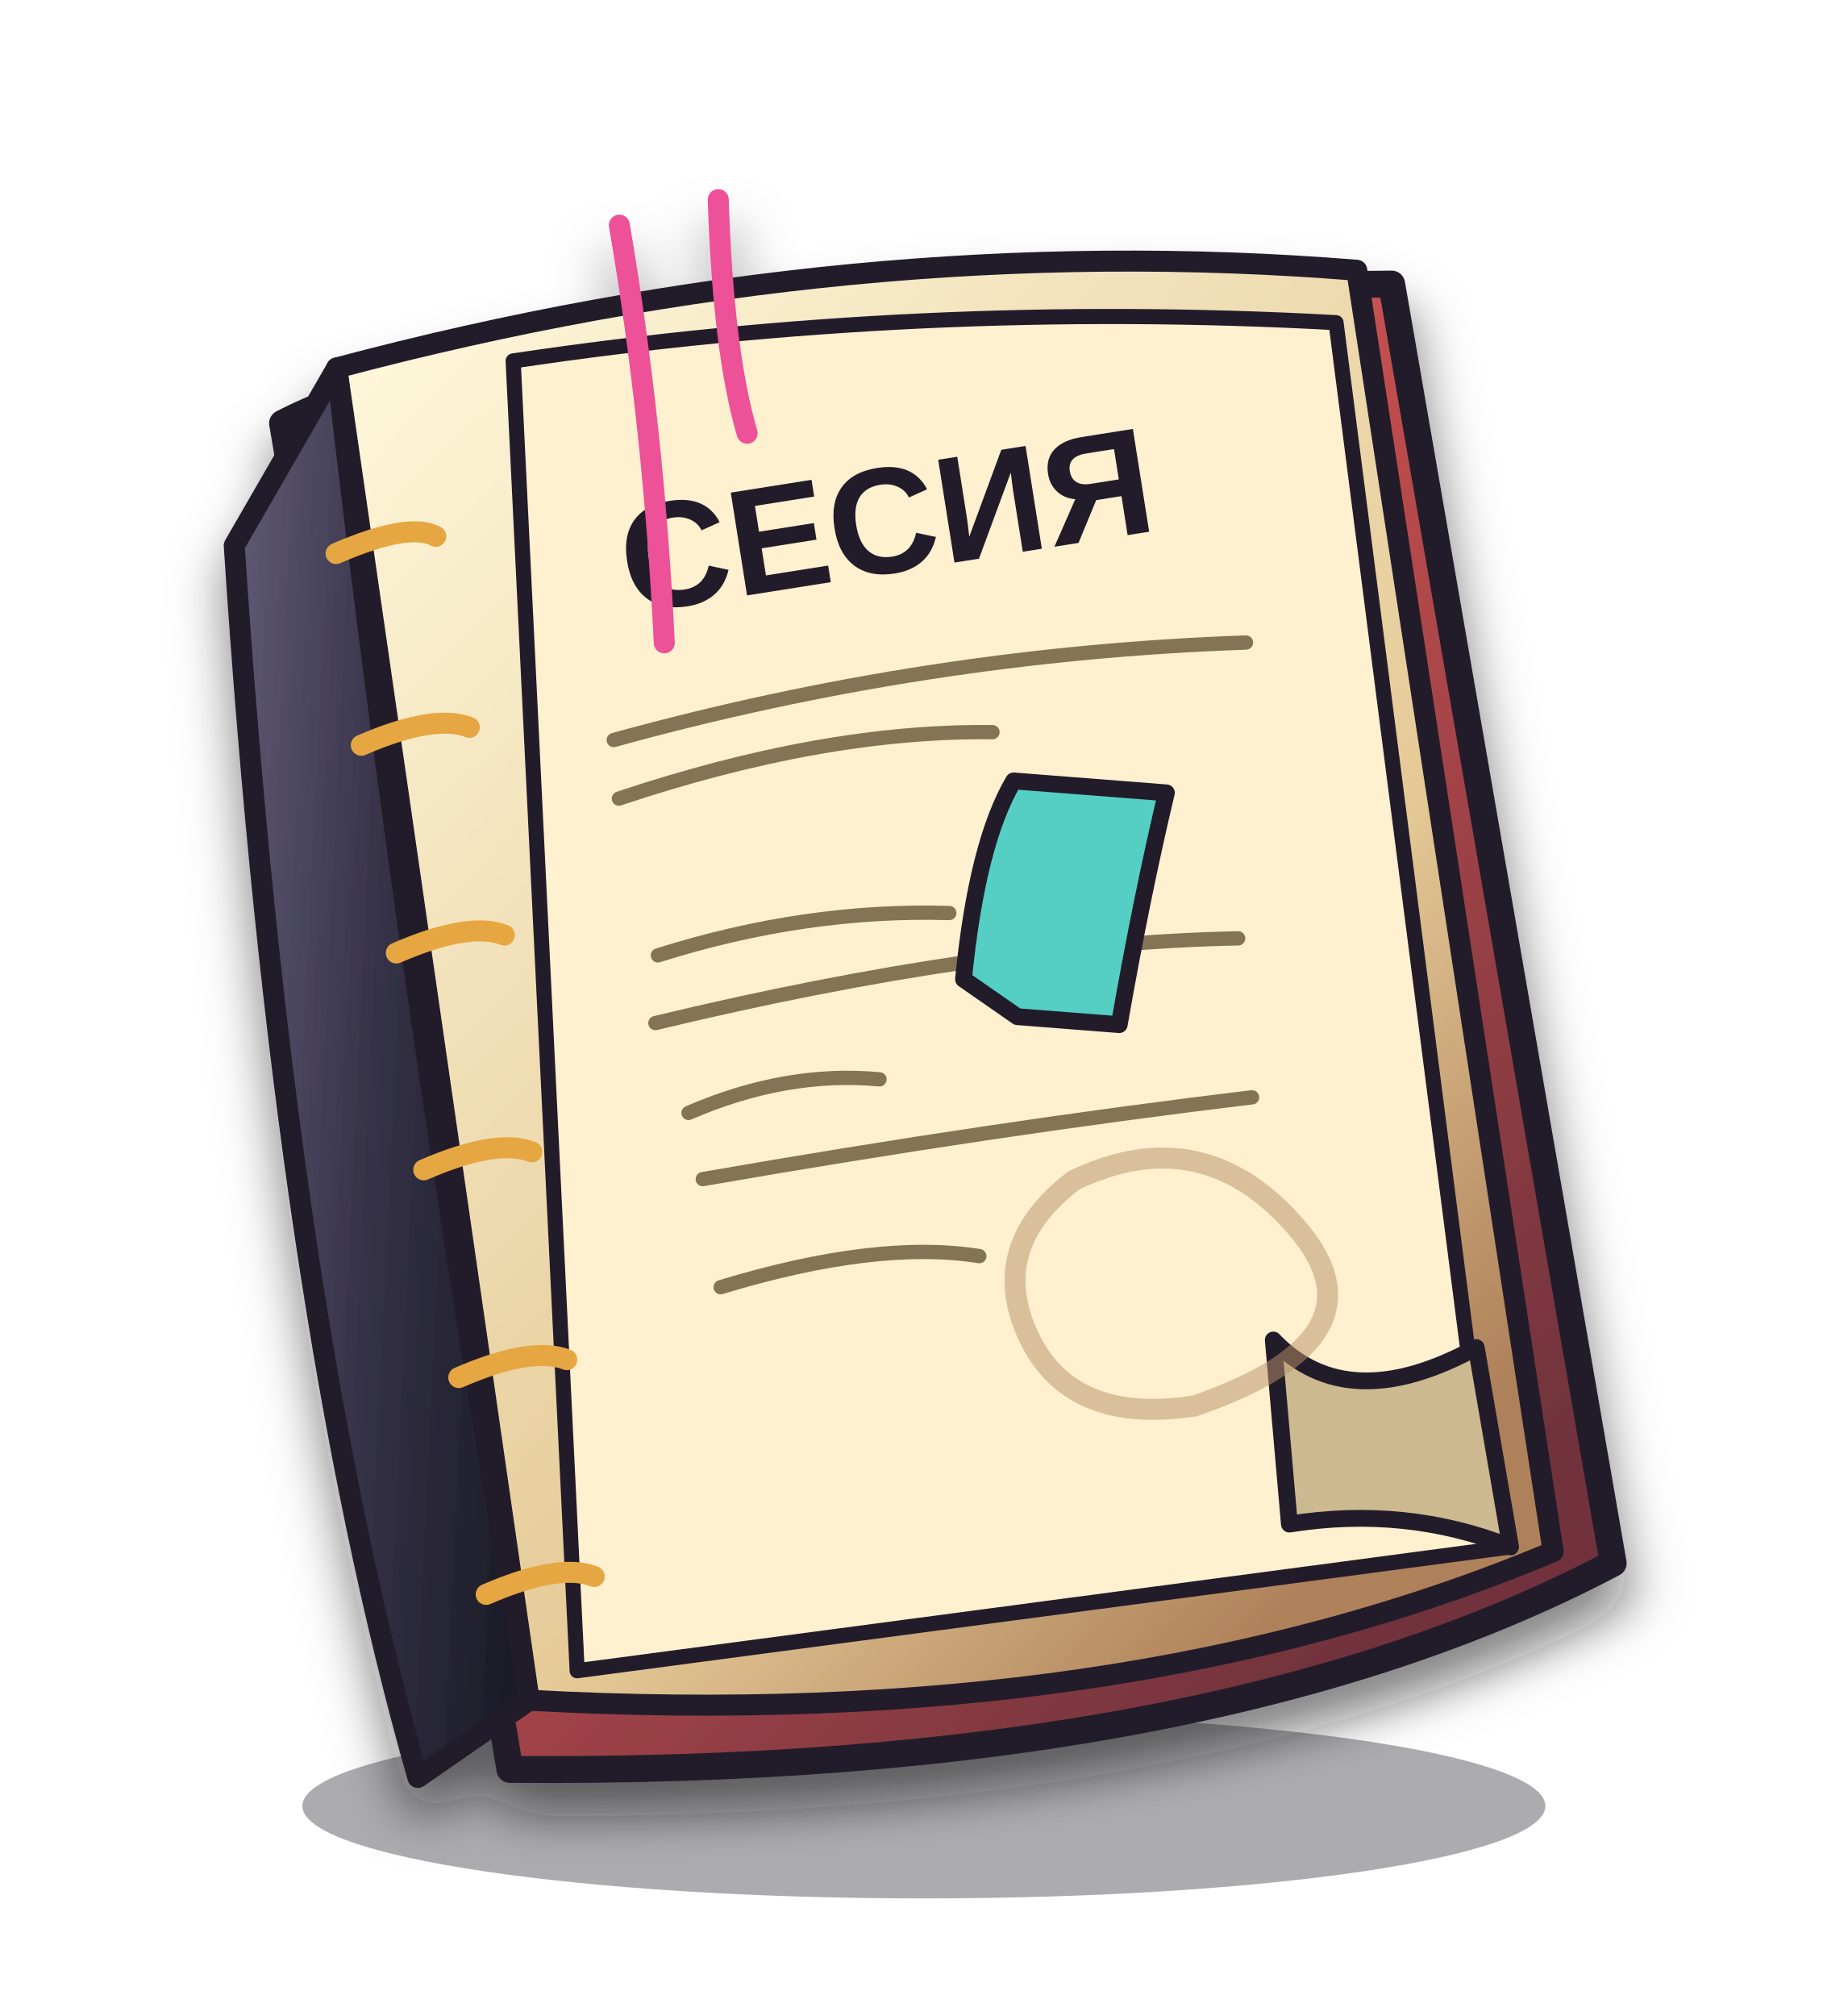
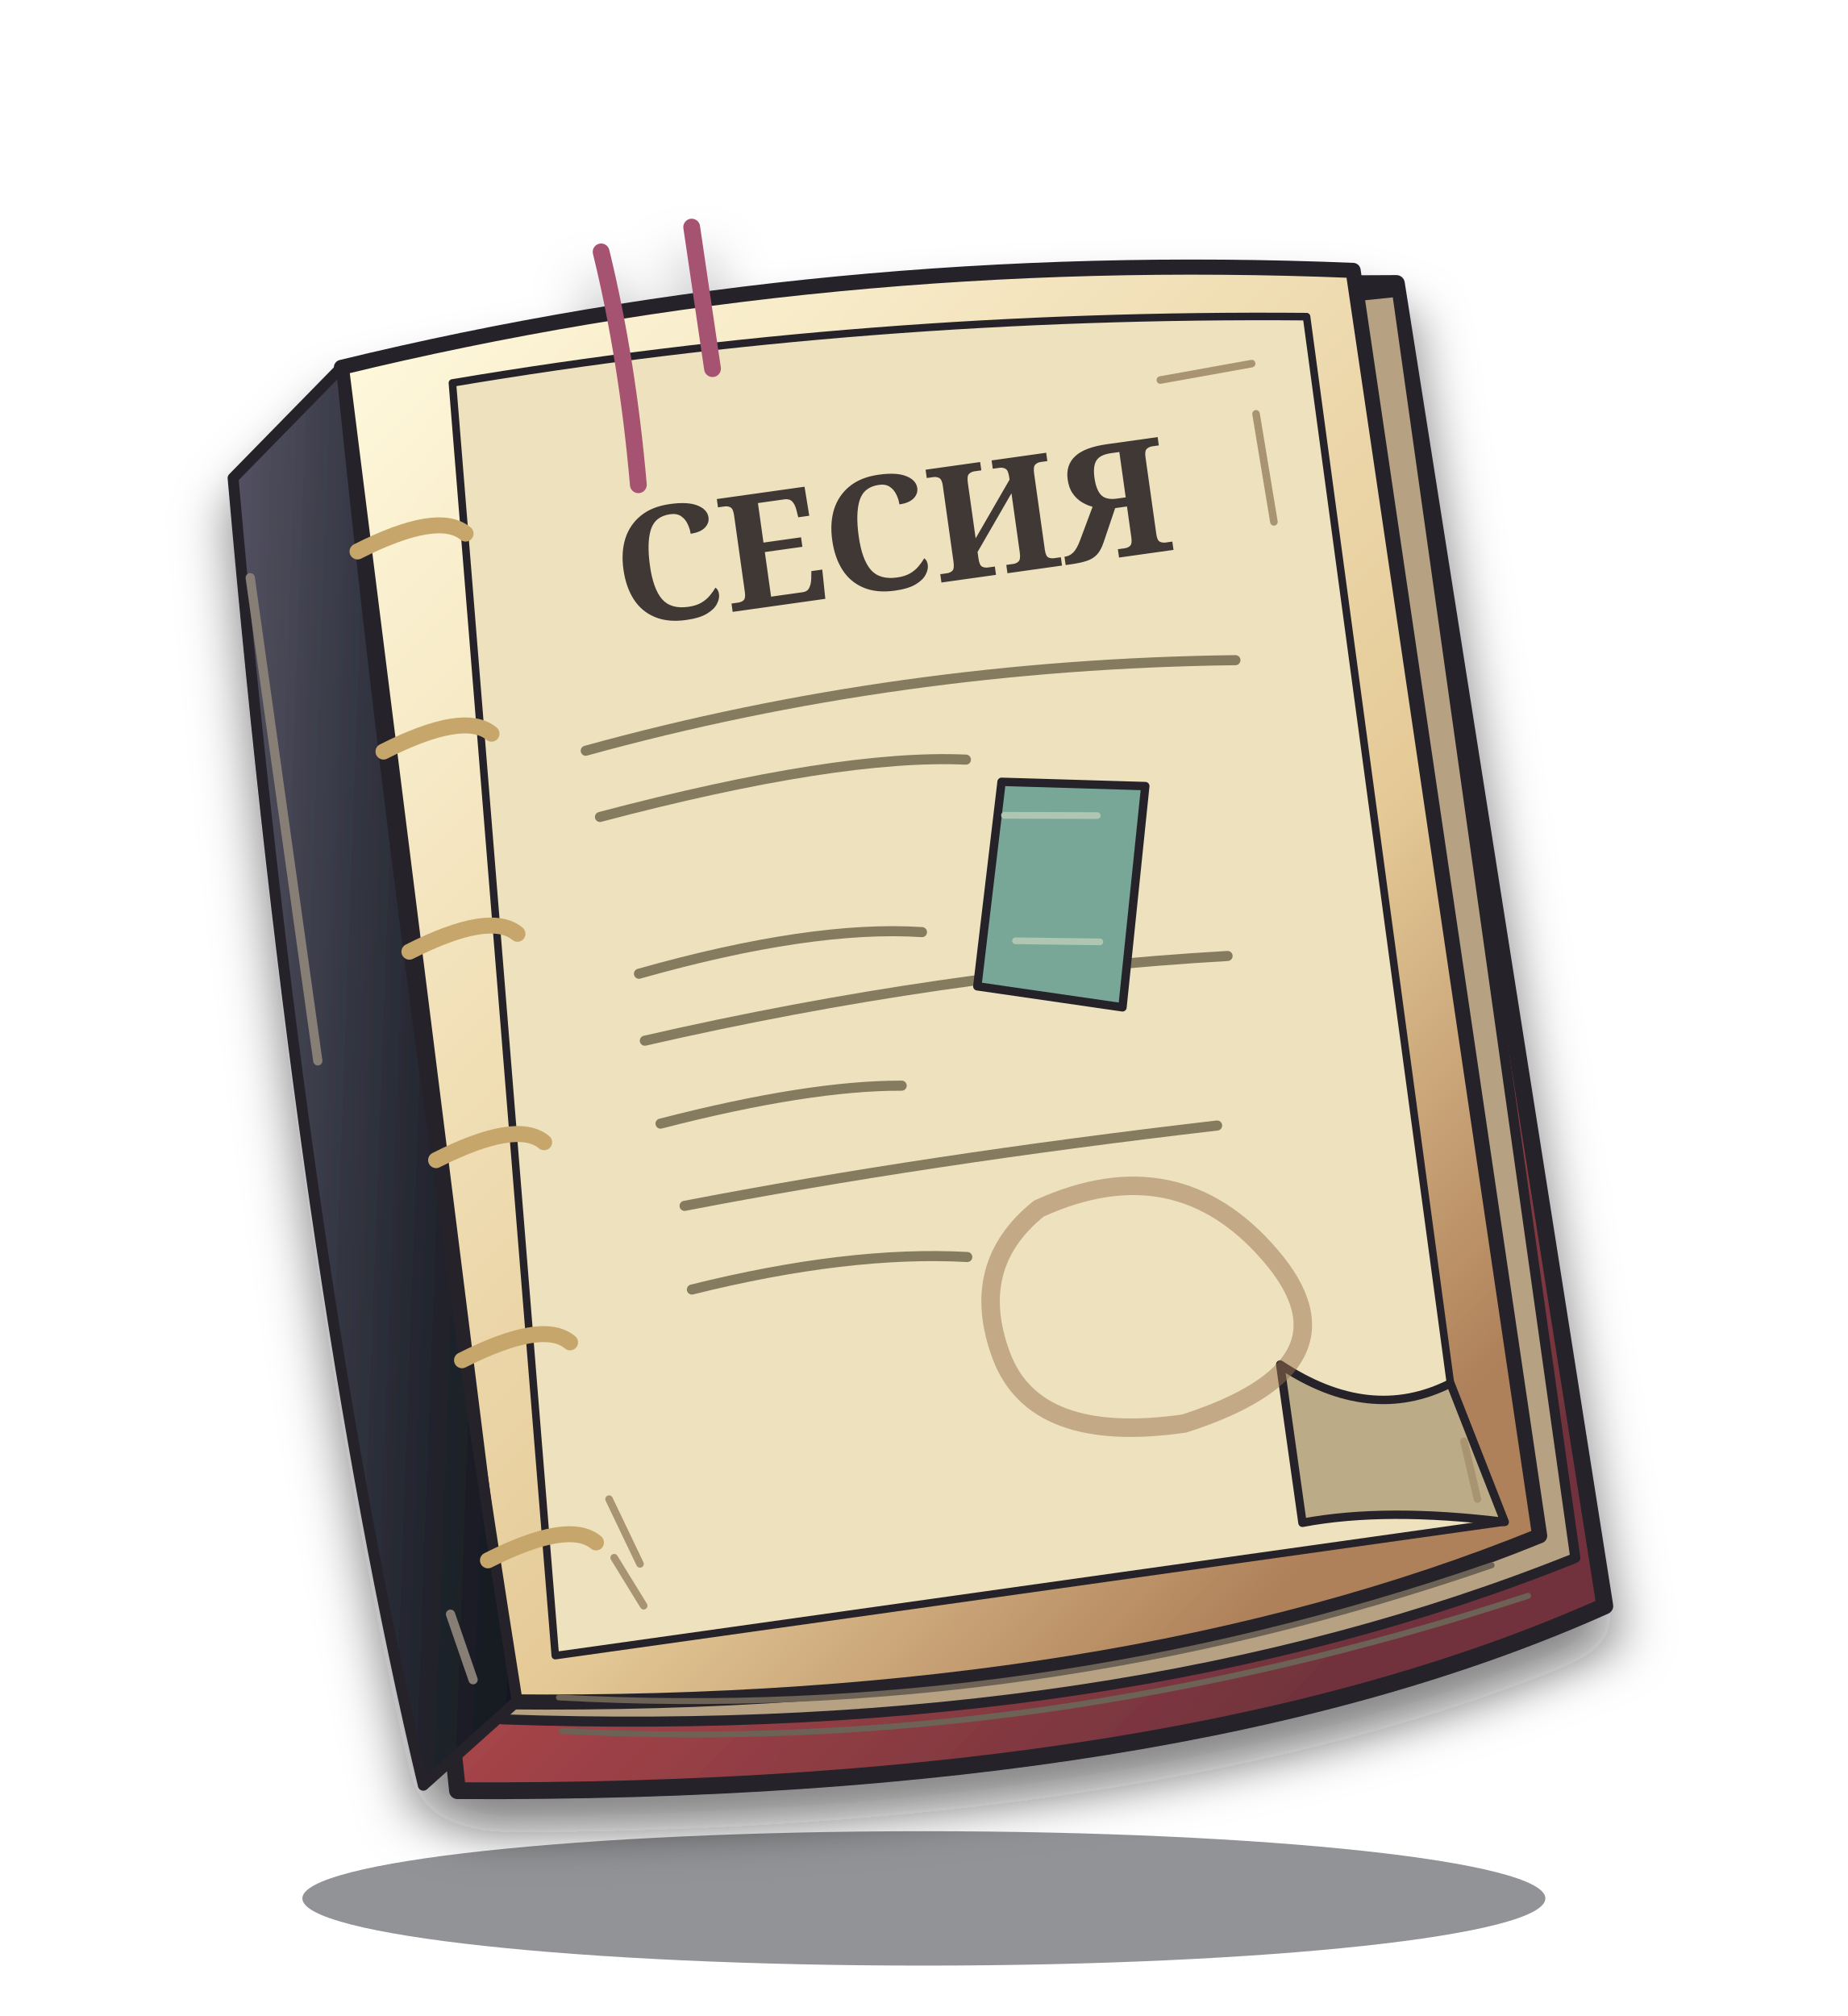
<svg xmlns="http://www.w3.org/2000/svg" viewBox="0 0 220 240" role="img" aria-labelledby="title">
  <defs>
    <linearGradient id="skin" x1="0" y1="0" x2=".85" y2="1">
      <stop stop-color="#efd0b4" />
      <stop offset=".48" stop-color="#cd9c7c" />
      <stop offset="1" stop-color="#945f52" />
    </linearGradient>
    <linearGradient id="paper" x1="0" y1="0" x2=".7" y2="1">
      <stop stop-color="#fff9dd" />
      <stop offset=".7" stop-color="#e5ca97" />
      <stop offset="1" stop-color="#af815a" />
    </linearGradient>
    <linearGradient id="gold" x1="0" y1="0" x2=".8" y2="1">
      <stop stop-color="#fff0a3" />
      <stop offset=".45" stop-color="#e6a743" />
      <stop offset="1" stop-color="#9d522d" />
    </linearGradient>
    <linearGradient id="teal" x1="0" y1="0" x2=".8" y2="1">
      <stop stop-color="#9abdaf" />
      <stop offset=".5" stop-color="#568f85" />
      <stop offset="1" stop-color="#245c63" />
    </linearGradient>
    <linearGradient id="pink" x1="0" y1="0" x2=".8" y2="1">
      <stop stop-color="#d7a4ae" />
      <stop offset=".5" stop-color="#a95977" />
      <stop offset="1" stop-color="#71294f" />
    </linearGradient>
    <linearGradient id="cloth" x1="0" y1="0" x2="1" y2="1">
      <stop stop-color="#66607b" />
      <stop offset=".5" stop-color="#353248" />
      <stop offset="1" stop-color="#161820" />
    </linearGradient>
    <linearGradient id="bread" x1="0" y1="0" x2=".5" y2="1">
      <stop stop-color="#ffe1a1" />
      <stop offset=".55" stop-color="#ce985e" />
      <stop offset="1" stop-color="#985335" />
    </linearGradient>
    <linearGradient id="beer" x1="0" y1="0" x2="1" y2="1">
      <stop stop-color="#b2b757" />
      <stop offset=".4" stop-color="#526941" />
      <stop offset="1" stop-color="#172d2c" />
    </linearGradient>
    <linearGradient id="red" x1="0" y1="0" x2=".7" y2="1">
      <stop stop-color="#f18370" />
      <stop offset=".5" stop-color="#be4c4d" />
      <stop offset="1" stop-color="#71333d" />
    </linearGradient>
    <radialGradient id="glow">
      <stop stop-color="#efbd7a" stop-opacity=".35" />
      <stop offset="1" stop-color="#efbd7a" stop-opacity="0" />
    </radialGradient>
    <radialGradient id="neon">
      <stop stop-color="#f05ba5" stop-opacity=".6" />
      <stop offset="1" stop-color="#f05ba5" stop-opacity="0" />
    </radialGradient>
    <filter id="shadow" x="-30%" y="-25%" width="160%" height="160%">
      <feDropShadow dx="0" dy="4" stdDeviation="3" flood-color="#100f19" flood-opacity=".52" />
    </filter>
    <filter id="bloom" x="-60%" y="-60%" width="220%" height="220%">
      <feGaussianBlur stdDeviation="3" />
    </filter>
    <pattern id="inkgrain" width="19" height="23" patternUnits="userSpaceOnUse">
      <path d="M2 4l3 1m8 12 2-1m-6 8 2 1" stroke="#fff4d4" stroke-width=".6" opacity=".15" />
      <path d="m9 8 2-1m6 14 2-1" stroke="#201b2a" stroke-width=".7" opacity=".2" />
    </pattern>
+     <linearGradient id="face-light" x1="0" y1="0" x2="1" y2=".65">
+       <stop stop-color="#edd2b6" />
+       <stop offset=".38" stop-color="#d3a482" />
+       <stop offset=".78" stop-color="#b47962" />
+       <stop offset="1" stop-color="#805347" />
+     </linearGradient>
+     <linearGradient id="cotton" x1="0" y1="0" x2="1" y2=".7">
+       <stop stop-color="#8bafa3" />
+       <stop offset=".36" stop-color="#648d82" />
+       <stop offset=".7" stop-color="#3c645e" />
+       <stop offset="1" stop-color="#243f41" />
+     </linearGradient>
+     <linearGradient id="glass-light" x1="0" y1="0" x2="1" y2=".12">
+       <stop stop-color="#102922" />
+       <stop offset=".16" stop-color="#527341" />
+       <stop offset=".3" stop-color="#b3ba70" />
+       <stop offset=".4" stop-color="#607747" />
+       <stop offset=".68" stop-color="#2c492f" />
+       <stop offset=".91" stop-color="#142e25" />
+       <stop offset="1" stop-color="#546640" />
+     </linearGradient>
+     <linearGradient id="leather" x1="0" y1="0" x2="1" y2="1">
+       <stop stop-color="#575565" />
+       <stop offset=".42" stop-color="#343643" />
+       <stop offset=".7" stop-color="#22242d" />
+       <stop offset="1" stop-color="#11171d" />
+     </linearGradient>
+     <linearGradient id="chicken" x1="0" y1="0" x2=".3" y2="1">
+       <stop stop-color="#dbad78" />
+       <stop offset=".45" stop-color="#a76b42" />
+       <stop offset="1" stop-color="#58382b" />
+     </linearGradient>
+     <linearGradient id="lettuce" x1="0" y1="0" x2=".2" y2="1">
+       <stop stop-color="#afb875" />
+       <stop offset=".4" stop-color="#789452" />
+       <stop offset="1" stop-color="#3e613b" />
+     </linearGradient>
  </defs>
-   <g stroke-linecap="round" stroke-linejoin="round">
-     <ellipse cx="110" cy="215" rx="74" ry="11" fill="#100f19" stroke="none" stroke-width="0" opacity=".35" />
-     <g transform="rotate(-5 110 120)" filter="url(#shadow)">
-       <path d="M40 44Q72 31 173 39L186 193Q136 214 53 206Z" fill="url(#red)" stroke="#211c2a" stroke-width="3.2" />
-       <path d="M47 38Q110 27 169 37L179 191Q126 208 56 198Z" fill="url(#paper)" stroke="#211c2a" stroke-width="2.5" />
-       <path d="M47 38Q49 113 56 198L42 206Q31 149 33 58Z" fill="url(#cloth)" stroke="#211c2a" stroke-width="2.5" />
-       <path d="M68 39Q117 36 166 43L171 167Q155 181 174 190L62 195Z" fill="#fff0cf" stroke="#211c2a" stroke-width="1.8" />
-       <path d="M148 163Q156 173 172 166L174 190Q162 184 148 185Z" fill="#ccb98f" stroke="#211c2a" stroke-width="2" />
-       <path d="M45 60q9-3 12-1M46 83q9-3 13-1M48 108q9-3 13-1M49 134q9-3 13-1M51 159q9-3 13-1M52 185q9-3 13-1" fill="none" stroke="#e6a743" stroke-width="2.5" />
-       <text x="111" y="68" font-family="Arial,sans-serif" font-size="18" font-weight="900" text-anchor="middle" fill="#211c2a" transform="rotate(-4 111 68)">СЕСИЯ</text>
-       <path d="M76 85q38-7 76-5M76 92q25-6 45-4M79 111q18-4 35-2M78 119q40-6 70-4M81 130q12-4 23-2M82 138q35-3 66-4M83 151q19-4 31-1" fill="none" stroke="#847355" stroke-width="1.7" />
-       <path d="M126 142q16-6 26 8t-14 20q-15 1-19-10t7-18" fill="none" stroke="#b8916c" stroke-width="2.5" opacity=".52" />
-       <path d="M115 117q3-16 8-23l18 3q-4 12-8 27l-12-2Z" fill="#55cfc4" stroke="#211c2a" stroke-width="2" />
-       <path d="M82 24q2 24 1 50M94 22q-1 18 1 28" fill="none" stroke="#ed5198" stroke-width="2.5" />
+   <g stroke="#25232a" stroke-linecap="round" stroke-linejoin="round" stroke-width="1.9">
+     <ellipse cx="110" cy="226" rx="74" ry="8" fill="#0d1016" stroke="none" opacity=".45" />
+     <g transform="rotate(-5 110 125)" filter="url(#shadow)">
+       <path d="M44 42Q104 33 174 39L185 198Q133 216 47 208Z" fill="url(#red)" stroke-width="2" />
+       <path d="M47 42L174 40L182 192Q126 209 53 200Z" fill="#b6a183" stroke-width="1.2" />
+       <path d="M48 38Q107 29 169 37L178 189Q126 205 54 198Z" fill="url(#paper)" stroke-width="1.8" />
+       <path d="M48 38Q49 113 55 198L43 207Q34 146 34 50Z" fill="url(#leather)" stroke-width="1.3" />
+       <path d="M61 41Q111 37 163 42L169 170Q162 180 174 187L60 193Z" fill="#eee1be" stroke-width=".9" />
+       <path d="M149 166Q159 174 169 170L174 187Q160 184 150 185Z" fill="#bbab86" stroke-width="1" />
+       <path d="M48 60q10-4 13-1M49 84q10-4 13-1M50 108q10-4 13-1M51 133q10-4 13-1M52 157q10-4 13-1M53 181q10-4 13-1" fill="none" stroke="#c6a66b" stroke-width="1.9" />
+       <path d="M60 198Q116 206 172 192M60 202Q116 210 176 196" stroke="#6c6254" stroke-width=".7" fill="none" />
+       <text x="112" y="70" font-family="Georgia,serif" font-size="19" font-weight="bold" text-anchor="middle" fill="#403936" stroke="none" transform="rotate(-3 112 70)">СЕСИЯ</text>
+       <path d="M73 86q38-7 78-4M74 94q29-5 44-3M77 113q21-4 34-2M77 121q36-5 70-4M78 131q18-3 29-2M80 141q29-3 64-4M80 151q19-3 33-1" fill="none" stroke="#857c60" stroke-width="1.2" />
+       <path d="M122 145q17-6 27 8t-12 19q-18 1-21-10t6-17" fill="none" stroke="#97714e" stroke-width="2.2" opacity=".5" />
+       <path d="M117 118L122 94L139 96L134 122Z" fill="#78a697" stroke-width="1" />
+       <path d="M122 98l11 1M122 113l10 1" stroke="#aec6b2" stroke-width=".8" />
+       <path d="M80 27q2 13 2 28M91 25l1 17" stroke="#a65371" stroke-width="2" fill="none" />
+       <path d="M145 48l11-1M156 53l1 13M68 175l3 8M68 182l3 6M170 177l1 7" fill="none" stroke="#a89470" stroke-width=".9" />
+       <path d="M35 62L38 120M48 187l2 8" stroke="#877e75" stroke-width="1.1" fill="none" />
    </g>
  </g>
</svg>
